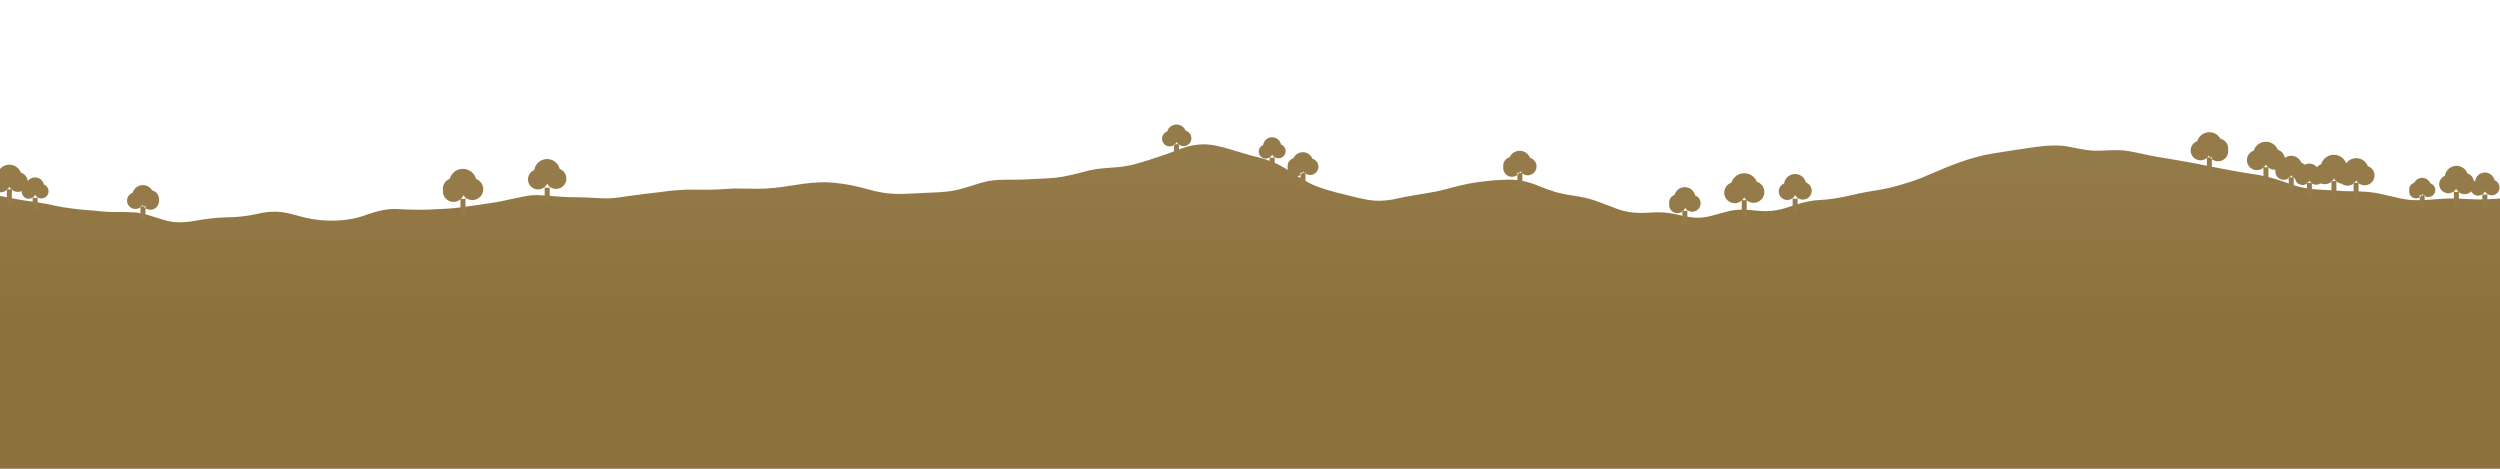
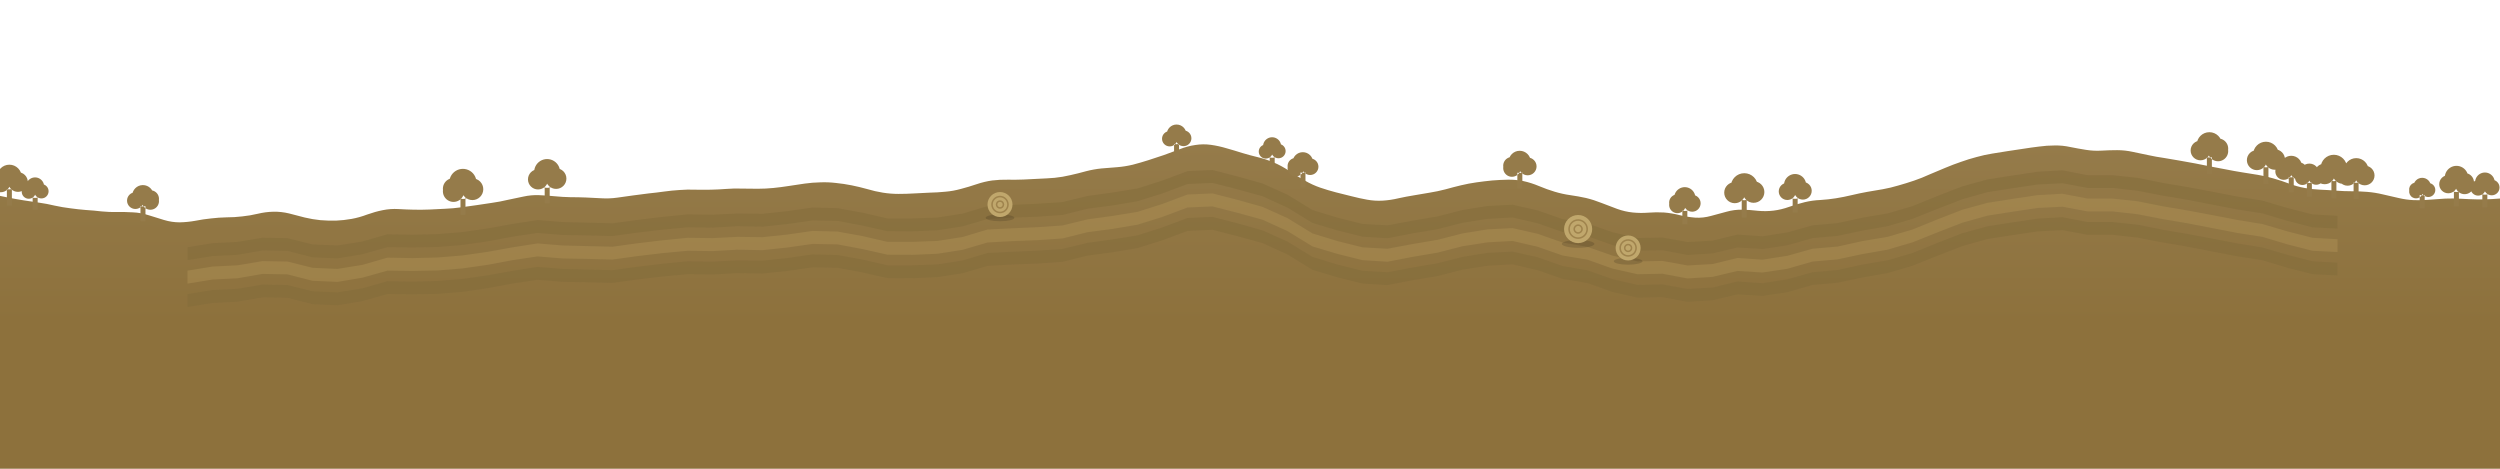
<svg xmlns="http://www.w3.org/2000/svg" viewBox="0 0 1600 300" preserveAspectRatio="xMidYMax slice">
  <defs>
    <linearGradient id="g610" x1="0" y1="0" x2="0" y2="1">
      <stop offset="0" stop-color="#957b4a" />
      <stop offset=".55" stop-color="#8d713c" />
    </linearGradient>
  </defs>
  <path d="M-10 300 L-10 123.3 Q0 125.4 5 126.4 Q10 127.4 15 128.2 Q20 128.9 25 129.7 Q30 130.4 35 131.6 Q40 132.7 45 133.3 Q50 134 55 134.4 Q60 134.7 65 135.3 Q70 135.8 75 135.7 Q80 135.6 85 135.9 Q90 136.1 95 137.7 Q100 139.3 105 140.8 Q110 142.3 115 142.3 Q120 142.2 125 141.3 Q130 140.3 135 139.8 Q140 139.2 145 139.1 Q150 139.1 155 138.5 Q160 138 165 136.8 Q170 135.6 175 135.5 Q180 135.4 185 136.6 Q190 137.9 195 139.2 Q200 140.4 205 140.9 Q210 141.3 215 141.2 Q220 141 225 140.1 Q230 139.2 235 137.3 Q240 135.5 245 134.5 Q250 133.5 255 133.8 Q260 134.1 265 134.2 Q270 134.3 275 134.1 Q280 133.8 285 133.6 Q290 133.4 295 132.7 Q300 132 305 131.3 Q310 130.5 315 129.8 Q320 129.1 325 127.9 Q330 126.8 335 125.8 Q340 124.7 345 124.9 Q350 125.1 355 125.6 Q360 126.1 365 126.2 Q370 126.2 375 126.4 Q380 126.6 385 126.9 Q390 127.2 395 126.5 Q400 125.8 405 125.1 Q410 124.4 415 123.8 Q420 123.3 425 122.6 Q430 121.9 435 121.6 Q440 121.2 445 121.4 Q450 121.5 455 121.4 Q460 121.3 465 120.9 Q470 120.5 475 120.7 Q480 120.8 485 120.8 Q490 120.8 495 120.3 Q500 119.8 505 119 Q510 118.2 515 117.5 Q520 116.8 525 116.7 Q530 116.5 535 117.1 Q540 117.6 545 118.6 Q550 119.6 555 121 Q560 122.5 565 123.3 Q570 124.1 575 124.1 Q580 124.1 585 123.8 Q590 123.5 595 123.3 Q600 123.2 605 122.7 Q610 122.3 615 120.9 Q620 119.6 625 117.9 Q630 116.2 635 115.5 Q640 114.9 645 115 Q650 115.1 655 114.9 Q660 114.6 665 114.4 Q670 114.2 675 113.8 Q680 113.3 685 112.1 Q690 111 695 109.6 Q700 108.3 705 107.8 Q710 107.4 715 107 Q720 106.6 725 105.4 Q730 104.1 735 102.5 Q740 100.9 745 99.2 Q750 97.4 755 95.5 Q760 93.5 765 92.8 Q770 92 775 92.7 Q780 93.4 785 94.9 Q790 96.3 795 97.9 Q800 99.4 805 100.6 Q810 101.8 815 103.9 Q820 106 825 109.3 Q830 112.7 835 115.5 Q840 118.4 845 120.1 Q850 121.8 855 123.1 Q860 124.3 865 125.6 Q870 126.9 875 127.8 Q880 128.7 885 128.4 Q890 128.1 895 126.9 Q900 125.8 905 125 Q910 124.2 915 123.3 Q920 122.5 925 121.2 Q930 119.8 935 118.6 Q940 117.4 945 116.7 Q950 116 955 115.5 Q960 115.1 965 115 Q970 114.9 975 115.9 Q980 117 985 119.1 Q990 121.2 995 122.7 Q1000 124.2 1005 124.9 Q1010 125.6 1015 126.7 Q1020 127.9 1025 129.9 Q1030 131.9 1035 133.7 Q1040 135.5 1045 136 Q1050 136.5 1055 136.1 Q1060 135.7 1065 136 Q1070 136.4 1075 137.7 Q1080 138.9 1085 139.3 Q1090 139.6 1095 138.2 Q1100 136.8 1105 135.5 Q1110 134.1 1115 134.2 Q1120 134.3 1125 134.9 Q1130 135.4 1135 134.8 Q1140 134.2 1145 132.4 Q1150 130.6 1155 129.4 Q1160 128.2 1165 128 Q1170 127.7 1175 126.9 Q1180 126.1 1185 124.9 Q1190 123.7 1195 122.8 Q1200 122 1205 121.1 Q1210 120.2 1215 118.7 Q1220 117.3 1225 115.6 Q1230 113.9 1235 111.6 Q1240 109.4 1245 107.4 Q1250 105.3 1255 103.6 Q1260 101.8 1265 100.5 Q1270 99.1 1275 98.3 Q1280 97.5 1285 96.7 Q1290 96 1295 95.2 Q1300 94.4 1305 93.8 Q1310 93.1 1315 93.1 Q1320 93 1325 94.1 Q1330 95.1 1335 95.9 Q1340 96.7 1345 96.4 Q1350 96.1 1355 96.1 Q1360 96.1 1365 97.2 Q1370 98.2 1375 99.3 Q1380 100.4 1385 101.1 Q1390 101.9 1395 102.8 Q1400 103.7 1405 104.6 Q1410 105.6 1415 106.6 Q1420 107.5 1425 108.5 Q1430 109.5 1435 110.3 Q1440 111.1 1445 111.9 Q1450 112.7 1455 114.2 Q1460 115.6 1465 117.5 Q1470 119.4 1475 120.3 Q1480 121.2 1485 121.4 Q1490 121.6 1495 122 Q1500 122.4 1505 122.4 Q1510 122.4 1515 122.8 Q1520 123.2 1525 124.4 Q1530 125.6 1535 126.7 Q1540 127.9 1545 128.1 Q1550 128.3 1555 127.8 Q1560 127.4 1565 127.1 Q1570 126.9 1575 127.2 Q1580 127.5 1585 127.6 Q1590 127.7 1595 127.4 Q1600 127.1 1605 126.6 L1610 300 Z" fill="url(#g610)" />
  <path d="M4.4 131.6 L4.4 119.4 L7.6 119.4 L7.6 131.6ZM-1.9 113.3 a7.9 7.9 0 1 0 15.8 0 a7.9 7.9 0 1 0 -15.8 0ZM-5.7 116.9 a6.1 6.1 0 1 0 12.3 0 a6.1 6.1 0 1 0 -12.3 0ZM5.2 116.5 a6.3 6.3 0 1 0 12.6 0 a6.3 6.3 0 1 0 -12.6 0ZM20.9 134.3 L20.9 124.5 L24.1 124.5 L24.1 134.3ZM16.7 120.1 a5.8 5.8 0 1 0 11.5 0 a5.8 5.8 0 1 0 -11.5 0ZM13.9 122.7 a4.5 4.5 0 1 0 9 0 a4.5 4.5 0 1 0 -9 0ZM21.9 122.4 a4.6 4.6 0 1 0 9.2 0 a4.6 4.6 0 1 0 -9.2 0ZM89.9 141.6 L89.9 130.5 L93.1 130.5 L93.1 141.6ZM84.6 125.3 a6.8 6.8 0 1 0 13.7 0 a6.8 6.8 0 1 0 -13.7 0ZM81.3 128.4 a5.3 5.3 0 1 0 10.7 0 a5.3 5.3 0 1 0 -10.7 0ZM90.8 128 a5.5 5.5 0 1 0 10.9 0 a5.5 5.5 0 1 0 -10.9 0ZM294.7 137.5 L294.7 124.3 L297.9 124.3 L297.9 137.5ZM287.6 117.7 a8.7 8.7 0 1 0 17.3 0 a8.7 8.7 0 1 0 -17.3 0ZM283.5 121.6 a6.8 6.8 0 1 0 13.5 0 a6.8 6.8 0 1 0 -13.5 0ZM295.4 121.1 a6.9 6.9 0 1 0 13.9 0 a6.9 6.9 0 1 0 -13.9 0ZM348.6 130.1 L348.6 117.4 L351.8 117.4 L351.8 130.1ZM341.9 111 a8.3 8.3 0 1 0 16.5 0 a8.3 8.3 0 1 0 -16.5 0ZM337.9 114.8 a6.4 6.4 0 1 0 12.9 0 a6.4 6.4 0 1 0 -12.9 0ZM349.3 114.3 a6.6 6.6 0 1 0 13.2 0 a6.6 6.6 0 1 0 -13.2 0ZM751.4 101.2 L751.4 90.8 L754.6 90.8 L754.6 101.2ZM746.7 86 a6.3 6.3 0 1 0 12.6 0 a6.3 6.3 0 1 0 -12.6 0ZM743.7 88.8 a4.9 4.9 0 1 0 9.8 0 a4.9 4.9 0 1 0 -9.8 0ZM752.4 88.5 a5 5 0 1 0 10.1 0 a5 5 0 1 0 -10.1 0ZM812.6 108.6 L812.6 98.8 L815.8 98.8 L815.8 108.6ZM808.4 94.4 a5.8 5.8 0 1 0 11.5 0 a5.8 5.8 0 1 0 -11.5 0ZM805.6 97 a4.5 4.5 0 1 0 9 0 a4.5 4.5 0 1 0 -9 0ZM813.6 96.7 a4.6 4.6 0 1 0 9.2 0 a4.6 4.6 0 1 0 -9.2 0ZM832.3 119.9 L832.3 109.1 L835.5 109.1 L835.5 119.9ZM827.2 104 a6.6 6.6 0 1 0 13.2 0 a6.6 6.6 0 1 0 -13.2 0ZM824.1 107 a5.2 5.2 0 1 0 10.3 0 a5.2 5.2 0 1 0 -10.3 0ZM833.2 106.7 a5.3 5.3 0 1 0 10.6 0 a5.3 5.3 0 1 0 -10.6 0ZM971.1 120.5 L971.1 109.1 L974.3 109.1 L974.3 120.5ZM965.5 103.6 a7.1 7.1 0 1 0 14.2 0 a7.1 7.1 0 1 0 -14.2 0ZM962.1 106.8 a5.6 5.6 0 1 0 11.1 0 a5.6 5.6 0 1 0 -11.1 0ZM972 106.5 a5.7 5.7 0 1 0 11.4 0 a5.7 5.7 0 1 0 -11.4 0ZM1076.7 143.5 L1076.7 132.6 L1079.9 132.6 L1079.9 143.5ZM1071.5 127.4 a6.8 6.8 0 1 0 13.5 0 a6.8 6.8 0 1 0 -13.5 0ZM1068.3 130.4 a5.3 5.3 0 1 0 10.5 0 a5.3 5.3 0 1 0 -10.5 0ZM1077.6 130.1 a5.4 5.4 0 1 0 10.8 0 a5.4 5.4 0 1 0 -10.8 0ZM1114.7 139.2 L1114.7 126.1 L1117.9 126.1 L1117.9 139.2ZM1107.7 119.5 a8.6 8.6 0 1 0 17.3 0 a8.6 8.6 0 1 0 -17.3 0ZM1103.5 123.3 a6.7 6.7 0 1 0 13.5 0 a6.7 6.7 0 1 0 -13.5 0ZM1115.4 122.9 a6.9 6.9 0 1 0 13.8 0 a6.9 6.9 0 1 0 -13.8 0ZM1147.3 136 L1147.3 124.7 L1150.5 124.7 L1150.5 136ZM1141.8 119.3 a7.1 7.1 0 1 0 14.1 0 a7.1 7.1 0 1 0 -14.1 0ZM1138.4 122.5 a5.5 5.5 0 1 0 11 0 a5.5 5.5 0 1 0 -11 0ZM1148.2 122.1 a5.6 5.6 0 1 0 11.3 0 a5.6 5.6 0 1 0 -11.3 0ZM1412.4 111.4 L1412.4 98.9 L1415.6 98.9 L1415.6 111.4ZM1405.9 92.7 a8.1 8.1 0 1 0 16.2 0 a8.1 8.1 0 1 0 -16.2 0ZM1402 96.3 a6.3 6.3 0 1 0 12.6 0 a6.3 6.3 0 1 0 -12.6 0ZM1413.1 95.9 a6.5 6.5 0 1 0 12.9 0 a6.5 6.5 0 1 0 -12.9 0ZM1448.6 117.7 L1448.6 105.1 L1451.8 105.1 L1451.8 117.7ZM1442 98.9 a8.2 8.2 0 1 0 16.4 0 a8.2 8.2 0 1 0 -16.4 0ZM1438 102.5 a6.4 6.4 0 1 0 12.8 0 a6.4 6.4 0 1 0 -12.8 0ZM1449.3 102.1 a6.5 6.5 0 1 0 13.1 0 a6.5 6.5 0 1 0 -13.1 0ZM1464.8 123 L1464.8 111.9 L1468 111.9 L1468 123ZM1459.5 106.6 a6.9 6.9 0 1 0 13.8 0 a6.9 6.9 0 1 0 -13.8 0ZM1456.2 109.7 a5.4 5.4 0 1 0 10.8 0 a5.4 5.4 0 1 0 -10.8 0ZM1465.7 109.4 a5.5 5.5 0 1 0 11 0 a5.5 5.5 0 1 0 -11 0ZM1476.4 125.9 L1476.4 115.6 L1479.6 115.6 L1479.6 125.9ZM1471.8 110.9 a6.2 6.2 0 1 0 12.4 0 a6.2 6.2 0 1 0 -12.4 0ZM1468.8 113.6 a4.8 4.8 0 1 0 9.6 0 a4.8 4.8 0 1 0 -9.6 0ZM1477.4 113.3 a4.9 4.9 0 1 0 9.9 0 a4.9 4.9 0 1 0 -9.9 0ZM1492.1 126.9 L1492.1 114 L1495.3 114 L1495.3 126.9ZM1485.2 107.5 a8.4 8.4 0 1 0 16.9 0 a8.4 8.4 0 1 0 -16.9 0ZM1481.2 111.3 a6.6 6.6 0 1 0 13.2 0 a6.6 6.6 0 1 0 -13.2 0ZM1492.8 110.9 a6.7 6.7 0 1 0 13.5 0 a6.7 6.7 0 1 0 -13.5 0ZM1506.3 127.4 L1506.3 115.1 L1509.5 115.1 L1509.5 127.4ZM1500.1 109.1 a7.9 7.9 0 1 0 15.8 0 a7.9 7.9 0 1 0 -15.8 0ZM1496.3 112.7 a6.1 6.1 0 1 0 12.3 0 a6.1 6.1 0 1 0 -12.3 0ZM1507.1 112.3 a6.3 6.3 0 1 0 12.6 0 a6.3 6.3 0 1 0 -12.6 0ZM1548.6 133.3 L1548.6 123.7 L1551.8 123.7 L1551.8 133.3ZM1544.6 119.4 a5.6 5.6 0 1 0 11.2 0 a5.6 5.6 0 1 0 -11.2 0ZM1541.9 121.9 a4.4 4.4 0 1 0 8.7 0 a4.4 4.4 0 1 0 -8.7 0ZM1549.6 121.6 a4.5 4.5 0 1 0 9 0 a4.5 4.5 0 1 0 -9 0ZM1570.5 132 L1570.5 120.2 L1573.7 120.2 L1573.7 132ZM1564.7 114.5 a7.5 7.5 0 1 0 14.9 0 a7.5 7.5 0 1 0 -14.9 0ZM1561.1 117.9 a5.8 5.8 0 1 0 11.6 0 a5.8 5.8 0 1 0 -11.6 0ZM1571.4 117.5 a6 6 0 1 0 11.9 0 a6 6 0 1 0 -11.9 0ZM1588.7 132.7 L1588.7 122.3 L1591.9 122.3 L1591.9 132.7ZM1584.1 117.5 a6.3 6.3 0 1 0 12.5 0 a6.3 6.3 0 1 0 -12.5 0ZM1581.1 120.3 a4.9 4.9 0 1 0 9.8 0 a4.9 4.9 0 1 0 -9.8 0ZM1589.7 120 a5 5 0 1 0 10 0 a5 5 0 1 0 -10 0Z" fill="#957b4a" />
+   <path d="M120 158.2L136 155.6L152 154.8L168 152.1L184 152.4L200 156.4L216 157.1L232 154.5L248 149.9L264 150.2L280 149.8L296 148.5L312 146.2L328 143.3L344 140.8L360 142.1L376 142.5L392 142.9L408 140.7L424 138.8L440 137.2L456 137.4L472 136.6L488 136.8L504 135.1L520 132.8L536 133.2L552 136.1L568 139.8L584 139.8L600 139.2L616 136.7L632 131.9L648 131.1L664 130.4L680 129.3L696 125.4L712 123.2L728 120.6L744 115.5L760 109.5L776 108.8L792 112.9L808 117.4L824 124.6L840 134.4L856 139.3L872 143.3L888 144.2L904 141.2L920 138.5L936 134.4L952 131.8L968 131L984 134.6L1000 140.2L1016 143L1032 148.6L1048 152.3L1064 152L1080 154.9L1096 154L1112 150.1L1128 151.2L1144 148.7L1160 144.2L1176 142.8L1192 139.3L1208 136.6L1224 131.9L1240 125.4L1256 119.2L1272 114.8L1288 112.3L1304 109.9L1320 109L1336 112.1L1352 112.1L1368 113.8L1384 117L1400 119.7L1416 122.7L1432 125.8L1448 128.4L1464 133.1L1480 137.2L1496 138.1L1496 146.3L1480 145.5L1464 141.4L1448 136.6L1432 134.1L1416 131L1400 127.9L1384 125.2L1368 122.1L1352 120.3L1336 120.3L1320 117.3L1304 118.1L1288 120.5L1272 123L1256 127.5L1240 133.7L1224 140.1L1208 144.8L1192 147.6L1176 151L1160 152.4L1144 157L1128 159.4L1112 158.4L1096 162.2L1080 163.2L1064 160.2L1048 160.5L1032 156.9L1016 151.2L1000 148.5L984 142.9L968 139.2L952 140.1L936 142.6L920 146.7L904 149.4L888 152.5L872 151.5L856 147.5L840 142.7L824 132.9L808 125.6L792 121.2L776 117.1L760 117.8L744 123.8L728 128.8L712 131.5L696 133.6L680 137.6L664 138.7L648 139.3L632 140.2L616 144.9L600 147.4L584 148.1L568 148L552 144.4L536 141.4L520 141.1L504 143.4L488 145.1L472 144.8L456 145.7L440 145.5L424 147L408 148.9L392 151.1L376 150.7L360 150.4L344 149.1L328 151.5L312 154.5L296 156.8L280 158.1L264 158.4L248 158.2L232 162.7L216 165.4L200 164.7L184 160.6L168 160.3L152 163.1L136 163.9L120 166.5Z" fill="#826b3a" opacity=".5" />
+   <path d="M120 173.2L136 170.6L152 169.8L168 167.1L184 167.4L200 171.4L216 172.1L232 169.5L248 164.9L264 165.2L280 164.8L296 163.5L312 161.2L328 158.3L344 155.8L360 157.1L376 157.5L392 157.9L408 155.7L424 153.8L440 152.2L456 152.4L472 151.6L488 151.8L504 150.1L520 147.8L536 148.2L552 151.1L568 154.8L584 154.8L600 154.2L616 151.7L632 146.9L648 146.1L664 145.4L680 144.3L696 140.4L712 138.2L728 135.6L744 130.5L760 124.5L776 123.8L792 127.9L808 132.4L824 139.6L840 149.4L856 154.3L872 158.3L888 159.2L904 156.2L920 153.5L936 149.4L952 146.8L968 146L984 149.6L1000 155.2L1016 158L1032 163.6L1048 167.3L1064 167L1080 169.9L1096 169L1112 165.1L1128 166.2L1144 163.7L1160 159.2L1176 157.8L1192 154.3L1208 151.6L1224 146.9L1240 140.4L1256 134.2L1272 129.8L1288 127.3L1304 124.9L1320 124L1336 127.1L1352 127.1L1368 128.8L1384 132L1400 134.7L1416 137.7L1432 140.8L1448 143.4L1464 148.1L1480 152.2L1496 153.1L1496 161.3L1480 160.5L1464 156.4L1448 151.6L1432 149.1L1416 146L1400 142.9L1384 140.2L1368 137.1L1352 135.3L1336 135.3L1320 132.3L1304 133.1L1288 135.5L1272 138L1256 142.5L1240 148.7L1224 155.1L1208 159.8L1192 162.6L1176 166L1160 167.4L1144 172L1128 174.4L1112 173.4L1096 177.2L1080 178.2L1064 175.2L1048 175.5L1032 171.9L1016 166.2L1000 163.5L984 157.9L968 154.2L952 155.1L936 157.6L920 161.7L904 164.4L888 167.5L872 166.5L856 162.5L840 157.7L824 147.9L808 140.6L792 136.2L776 132.1L760 132.8L744 138.8L728 143.8L712 146.5L696 148.6L680 152.6L664 153.7L648 154.3L632 155.2L616 159.9L600 162.4L584 163.1L568 163L552 159.4L536 156.4L520 156.1L504 158.4L488 160.1L472 159.8L456 160.7L440 160.5L424 162L408 163.9L392 166.1L376 165.7L360 165.4L344 164.1L328 166.5L312 169.5L296 171.8L280 173.1L264 173.4L248 173.2L232 177.7L216 180.4L200 179.7L184 175.6L168 175.3L152 178.1L136 178.9L120 181.5Z" fill="#ad8f54" opacity=".5" />
+   <path d="M120 188.2L136 185.6L152 184.8L168 182.1L184 182.4L200 186.4L216 187.1L232 184.5L248 179.9L264 180.2L280 179.8L296 178.5L312 176.2L328 173.3L344 170.8L360 172.1L376 172.5L392 172.9L408 170.7L424 168.8L440 167.2L456 167.4L472 166.6L488 166.8L504 165.1L520 162.8L536 163.2L552 166.1L568 169.8L584 169.8L600 169.2L616 166.7L632 161.9L648 161.1L664 160.4L680 159.3L696 155.4L712 153.2L728 150.6L744 145.5L760 139.5L776 138.8L792 142.9L808 147.4L824 154.6L840 164.4L856 169.3L872 173.3L888 174.2L904 171.2L920 168.5L936 164.4L952 161.8L968 161L984 164.6L1000 170.2L1016 173L1032 178.6L1048 182.3L1064 182L1080 184.9L1096 184L1112 180.1L1128 181.2L1144 178.7L1160 174.2L1176 172.8L1192 169.3L1208 166.6L1224 161.9L1240 155.4L1256 149.2L1272 144.8L1288 142.3L1304 139.9L1320 139L1336 142.1L1352 142.1L1368 143.8L1384 147L1400 149.7L1416 152.7L1432 155.8L1448 158.4L1464 163.1L1480 167.2L1496 168.1L1496 176.3L1480 175.5L1464 171.4L1448 166.6L1432 164.1L1416 161L1400 157.9L1384 155.2L1368 152.1L1352 150.3L1336 150.3L1320 147.3L1304 148.1L1288 150.5L1272 153L1256 157.5L1240 163.7L1224 170.1L1208 174.8L1192 177.6L1176 181L1160 182.4L1144 187L1128 189.4L1112 188.4L1096 192.2L1080 193.2L1064 190.2L1048 190.5L1032 186.9L1016 181.2L1000 178.5L984 172.9L968 169.2L952 170.1L936 172.6L920 176.7L904 179.4L888 182.5L872 181.5L856 177.5L840 172.7L824 162.9L808 155.6L792 151.2L776 147.1L760 147.8L744 153.8L728 158.8L712 161.5L696 163.6L680 167.6L664 168.7L648 169.3L632 170.2L616 174.9L600 177.4L584 178.1L568 178L552 174.4L536 171.4L520 171.1L504 173.4L488 175.1L472 174.8L456 175.7L440 175.5L424 177L408 178.9L392 181.1L376 180.7L360 180.4L344 179.1L328 181.5L312 184.5L296 186.8L280 188.1L264 188.4L248 188.2L232 192.7L216 195.4L200 194.7L184 190.6L168 190.3L152 193.1L136 193.9L120 196.5Z" fill="#826b3a" opacity=".5" />
+   <ellipse cx="640" cy="139.4" rx="9.2" ry="2.2" fill="#000" opacity=".14" />
+   <circle cx="640" cy="130.9" r="8" fill="#c0a76c" />
+   <circle cx="640" cy="130.9" r="5.1" fill="none" stroke="#846633" stroke-width="1" opacity=".55" />
+   <circle cx="640" cy="130.9" r="2.2" fill="none" stroke="#846633" stroke-width="1" opacity=".55" />
+   <ellipse cx="1010" cy="156.1" rx="10.4" ry="2.5" fill="#000" opacity=".14" />
+   <circle cx="1010" cy="146.6" r="9" fill="#c0a76c" />
+   <circle cx="1010" cy="146.6" r="5.8" fill="none" stroke="#846633" stroke-width="1" opacity=".55" />
+   <circle cx="1010" cy="146.6" r="2.5" fill="none" stroke="#846633" stroke-width="1" opacity=".55" />
+   <ellipse cx="1042" cy="167.2" rx="9.2" ry="2.2" fill="#000" opacity=".14" />
+   <circle cx="1042" cy="158.7" r="8" fill="#c0a76c" />
+   <circle cx="1042" cy="158.7" r="5.1" fill="none" stroke="#846633" stroke-width="1" opacity=".55" />
+   <circle cx="1042" cy="158.7" r="2.2" fill="none" stroke="#846633" stroke-width="1" opacity=".55" />
</svg>
